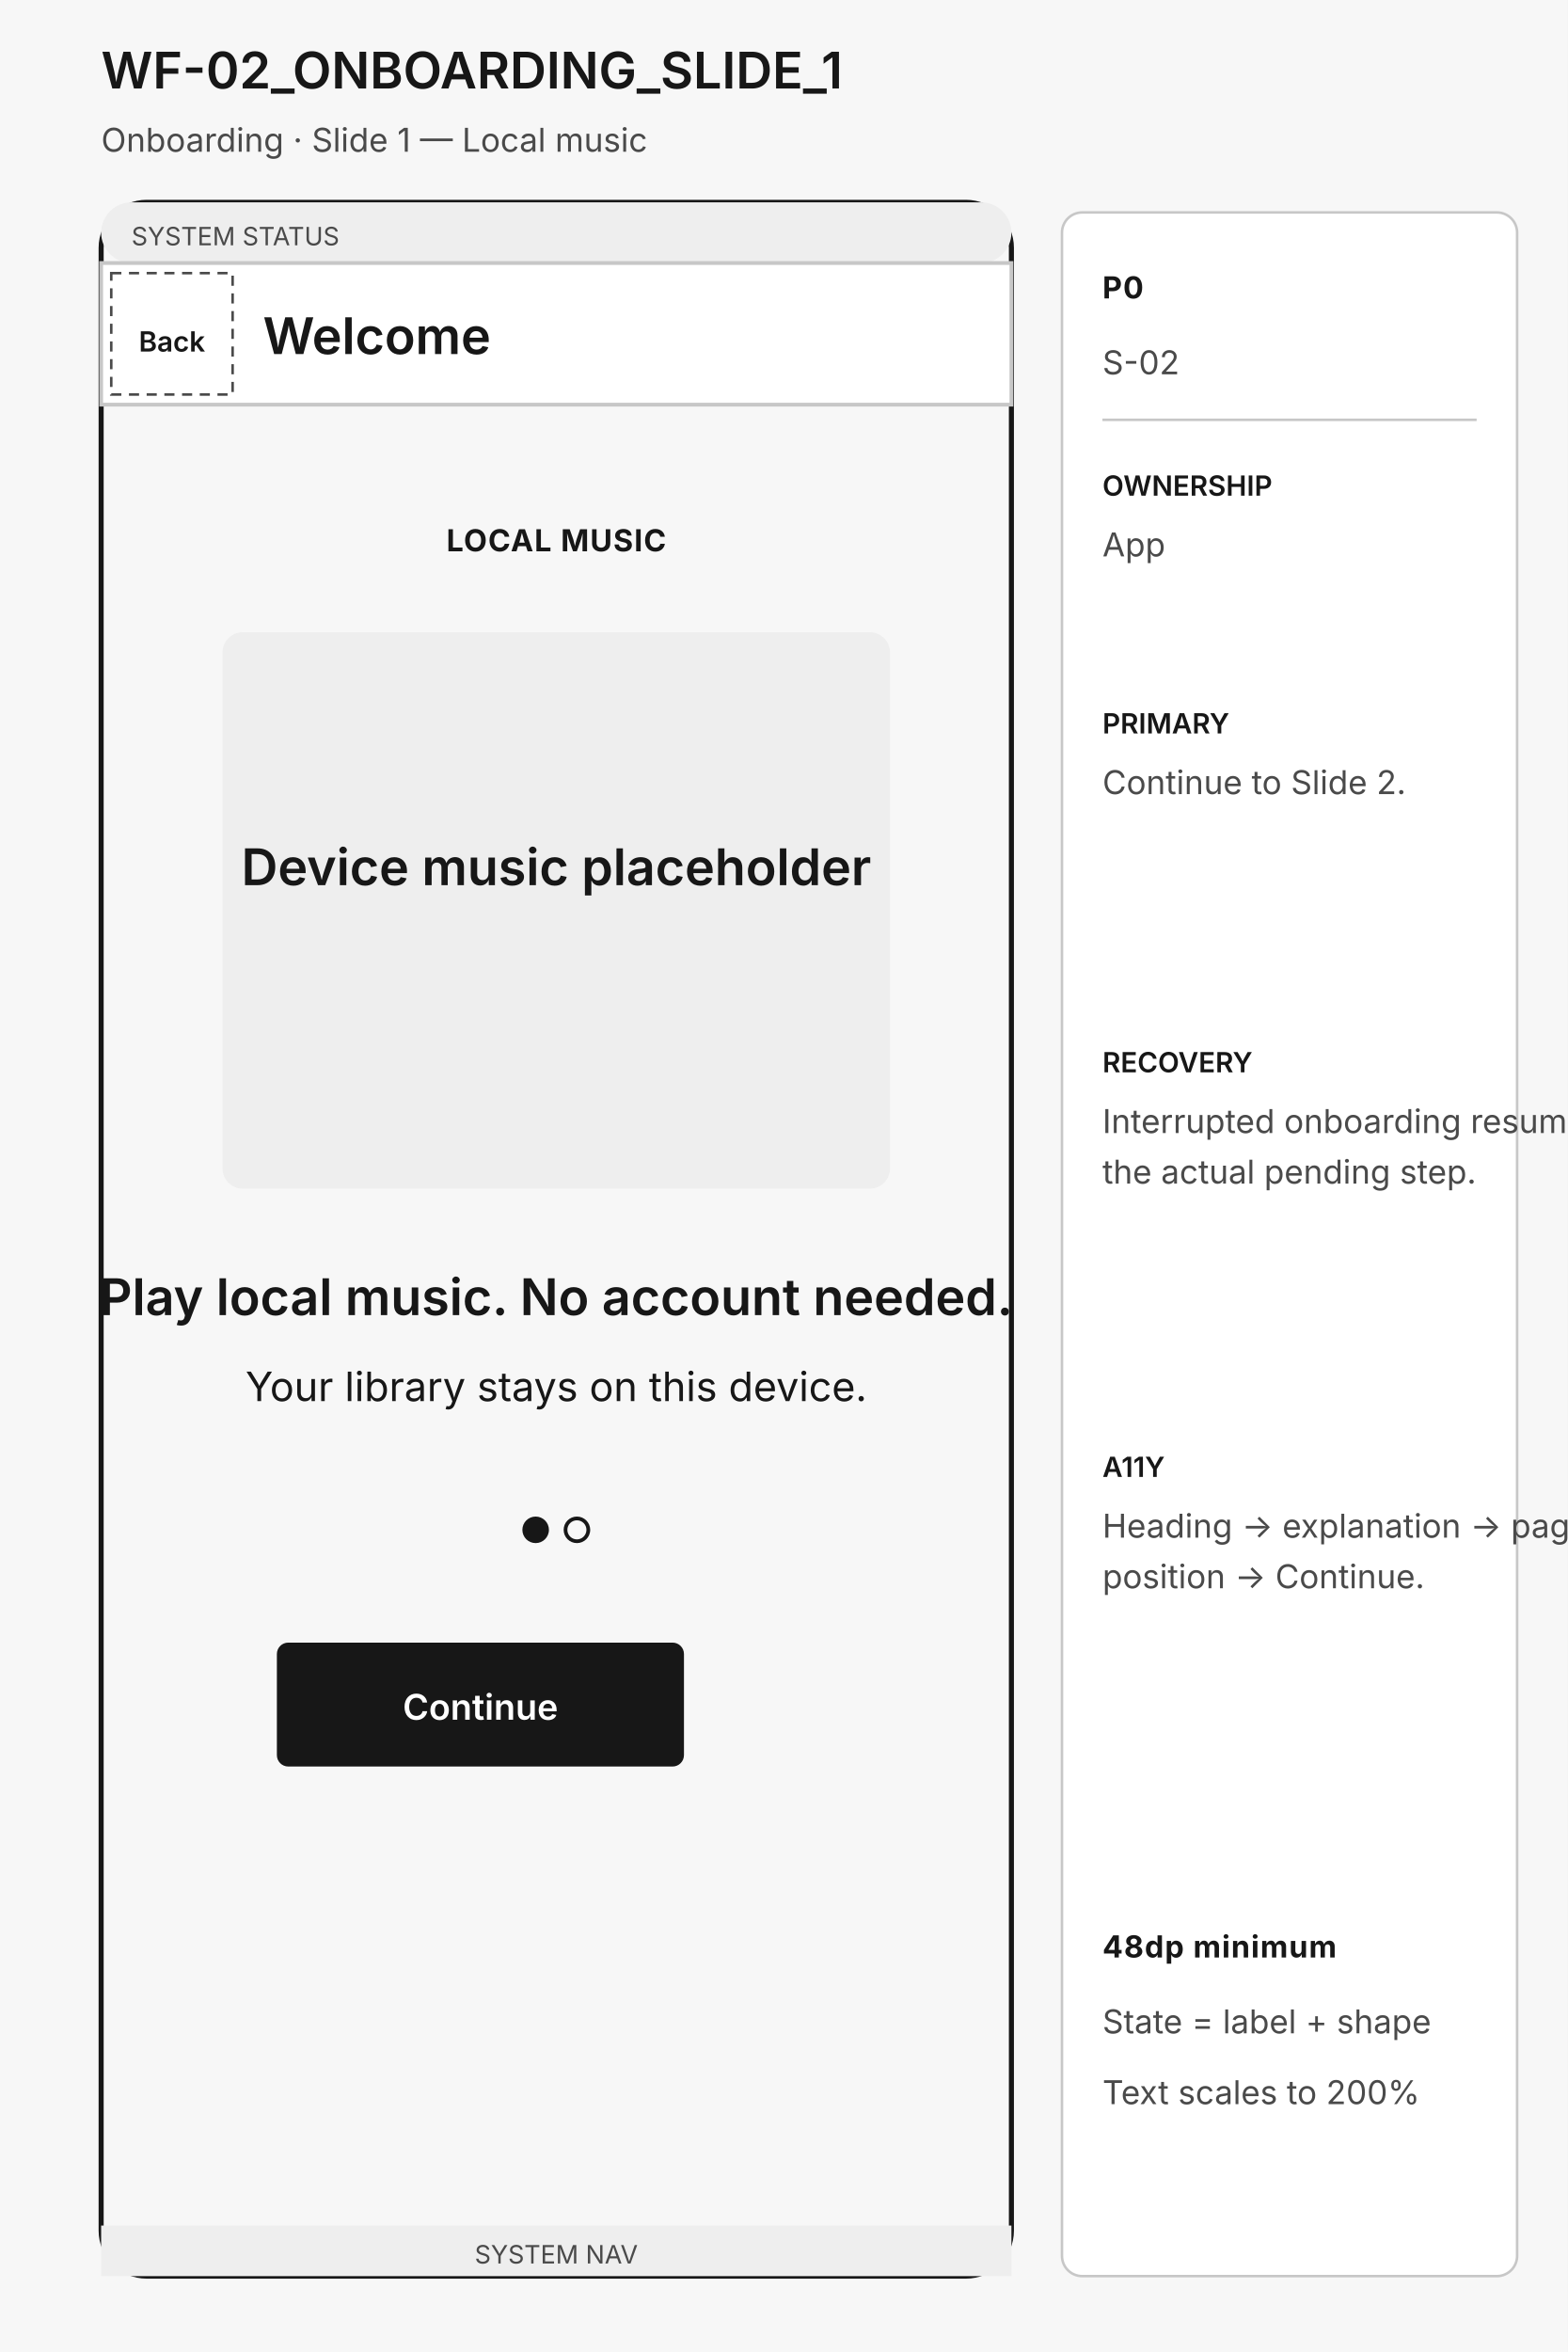
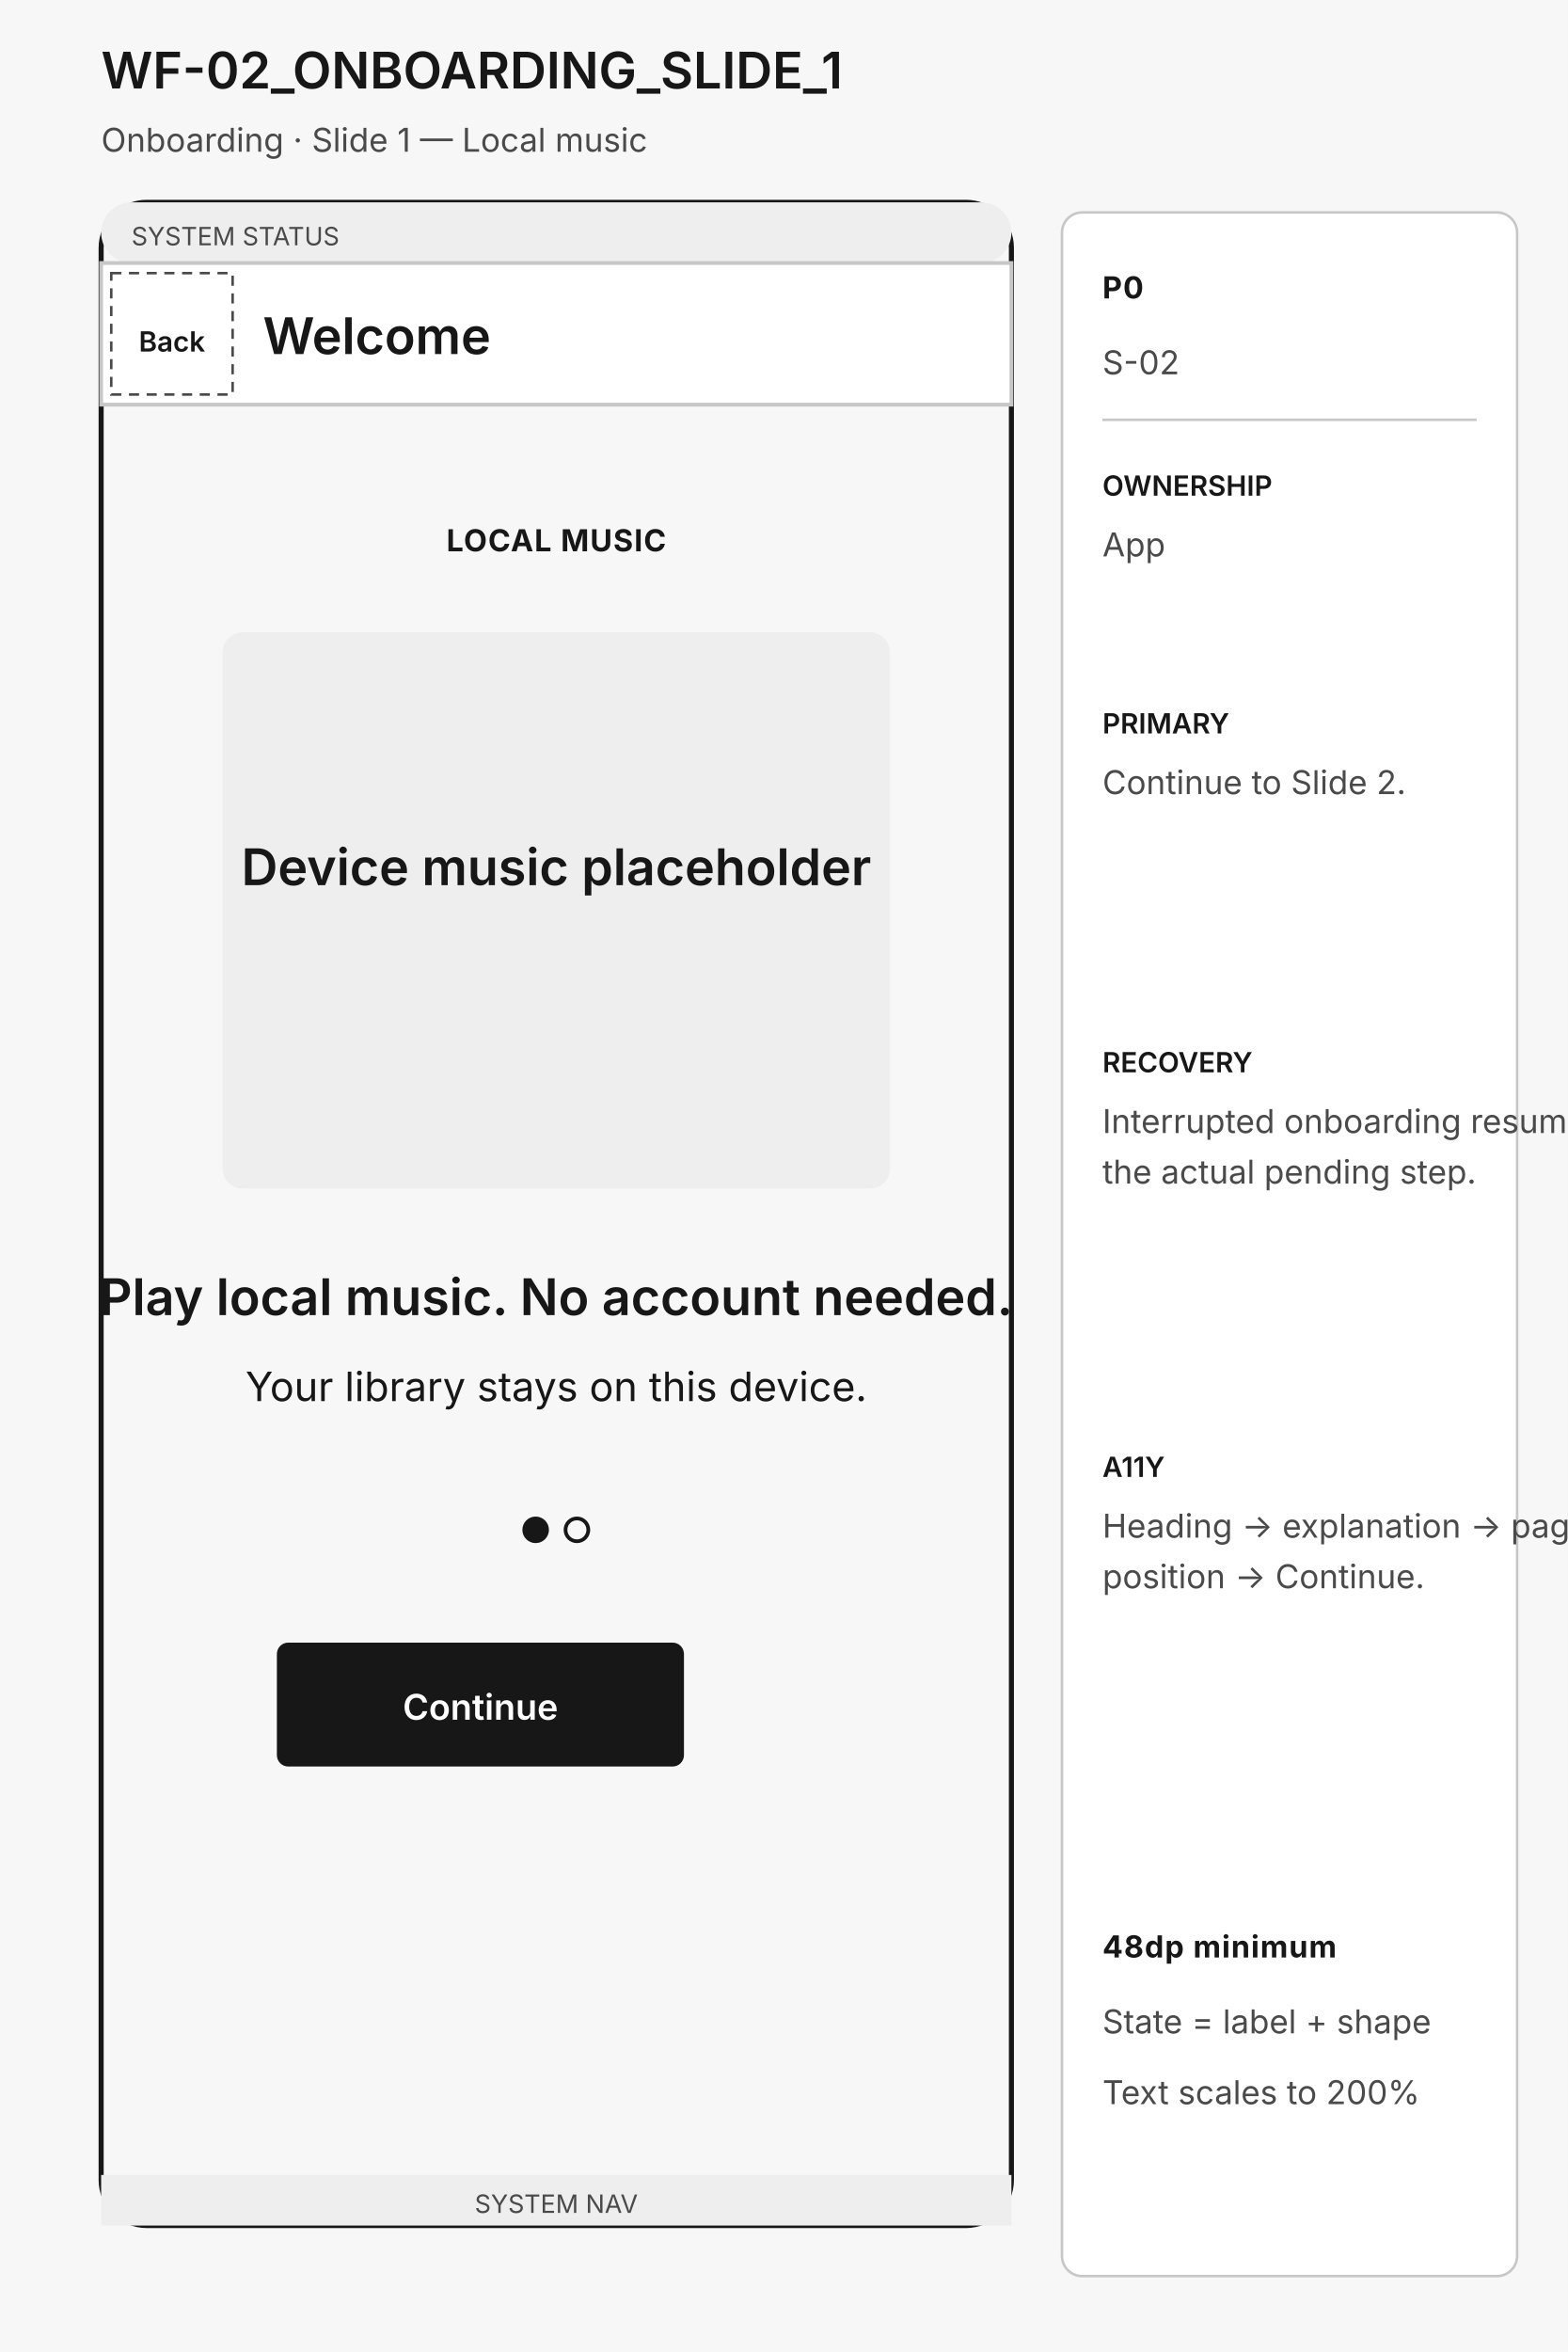
<svg xmlns="http://www.w3.org/2000/svg" width="620" height="930" viewBox="0 0 620 930" role="img" aria-labelledby="title desc" data-wf-id="WF-02_ONBOARDING_SLIDE_1" data-state-ids="S-02" data-priority="P0">
  <style>text{font-family:Inter,Arial,sans-serif;fill:#171717}.title{font-size:28px;font-weight:700}.h1{font-size:24px;font-weight:600}.h2{font-size:20px;font-weight:600}.body{font-size:16px}.label{font-size:14px;font-weight:600}.note{font-size:13px;fill:#4A4A4A}.mini{font-size:11px;font-weight:600}.measure{font-size:10px;fill:#4A4A4A}.chip{font-size:12px;font-weight:700;letter-spacing:.4px}.device{fill:#F7F7F7;stroke:#171717;stroke-width:2}.surface{fill:#FFFFFF;stroke:#C7C7C7;stroke-width:1.5}.subtle{fill:#EEEEEE}.inverse{fill:#171717;stroke:#171717}.inverseText{fill:#FFFFFF}.touch{fill:none;stroke:#4A4A4A;stroke-width:1;stroke-dasharray:4 3}.selected{fill:#EEEEEE;stroke:#171717;stroke-width:2}.system{fill:#F7F7F7;stroke:#4A4A4A;stroke-width:1.5;stroke-dasharray:7 5}.annotation{fill:#FFFFFF;stroke:#C7C7C7}.divider{stroke:#C7C7C7}</style>
  <rect width="620" height="930" fill="#F7F7F7" />
  <text x="40" y="35" class="h2" text-anchor="start">WF-02_ONBOARDING_SLIDE_1</text>
  <text x="40" y="60" class="note" text-anchor="start">Onboarding · Slide 1 — Local music</text>
-   <rect x="40" y="80" width="360" height="820" rx="18" class="device" />
+   <rect x="40" y="80" width="360" height="800" rx="18" class="device" />
  <rect x="40" y="80" width="360" height="24" rx="12" class="subtle" />
  <text x="52" y="97" class="measure" text-anchor="start">SYSTEM STATUS</text>
  <g>
    <rect x="40" y="104" width="360" height="56" class="surface" />
    <g data-touch-min="48">
      <rect x="44" y="108" width="48" height="48" class="touch" />
      <text x="68" y="139" class="mini" text-anchor="middle">Back</text>
    </g>
    <text x="104" y="140" class="h2" text-anchor="start">Welcome</text>
  </g>
  <text x="220" y="218" class="chip" text-anchor="middle">LOCAL MUSIC</text>
  <rect x="88" y="250" width="264" height="220" rx="8" class="subtle" />
  <text x="220" y="350" class="h2" text-anchor="middle">Device music placeholder</text>
  <text x="220" y="520" class="h2" text-anchor="middle">Play local music. No account needed.</text>
  <text x="220" y="554" class="body" text-anchor="middle">Your library stays on this device.</text>
  <text x="220" y="610" class="label" text-anchor="middle">●  ○</text>
  <g data-touch-min="48">
    <rect x="110" y="650" width="160" height="48" rx="4" class="inverse" />
    <text x="190" y="680" class="label inverseText" text-anchor="middle">Continue</text>
  </g>
-   <rect x="40" y="880" width="360" height="20" class="subtle" />
-   <text x="220" y="895" class="measure" text-anchor="middle">SYSTEM NAV</text>
+   <rect x="40" y="860" width="360" height="20" class="subtle" />
+   <text x="220" y="875" class="measure" text-anchor="middle">SYSTEM NAV</text>
  <g transform="translate(420 84)">
    <rect width="180" height="816" rx="8" class="annotation" />
    <text x="16" y="34" class="chip" text-anchor="start">P0</text>
    <text x="16" y="64" class="note" text-anchor="start">S-02</text>
    <line x1="16" y1="82" x2="164" y2="82" class="divider" />
    <text x="16" y="112" class="mini" text-anchor="start">OWNERSHIP</text>
    <text x="16" y="136" class="note" text-anchor="start">App</text>
    <text x="16" y="206" class="mini" text-anchor="start">PRIMARY</text>
    <text x="16" y="230" class="note" text-anchor="start">Continue to Slide 2.</text>
    <text x="16" y="340" class="mini" text-anchor="start">RECOVERY</text>
    <text x="16" y="364" class="note" text-anchor="start">Interrupted onboarding resumes</text>
    <text x="16" y="384" class="note" text-anchor="start">the actual pending step.</text>
    <text x="16" y="500" class="mini" text-anchor="start">A11Y</text>
    <text x="16" y="524" class="note" text-anchor="start">Heading → explanation → page</text>
    <text x="16" y="544" class="note" text-anchor="start">position → Continue.</text>
    <text x="16" y="690" class="chip" text-anchor="start">48dp minimum</text>
    <text x="16" y="720" class="note" text-anchor="start">State = label + shape</text>
    <text x="16" y="748" class="note" text-anchor="start">Text scales to 200%</text>
  </g>
</svg>
